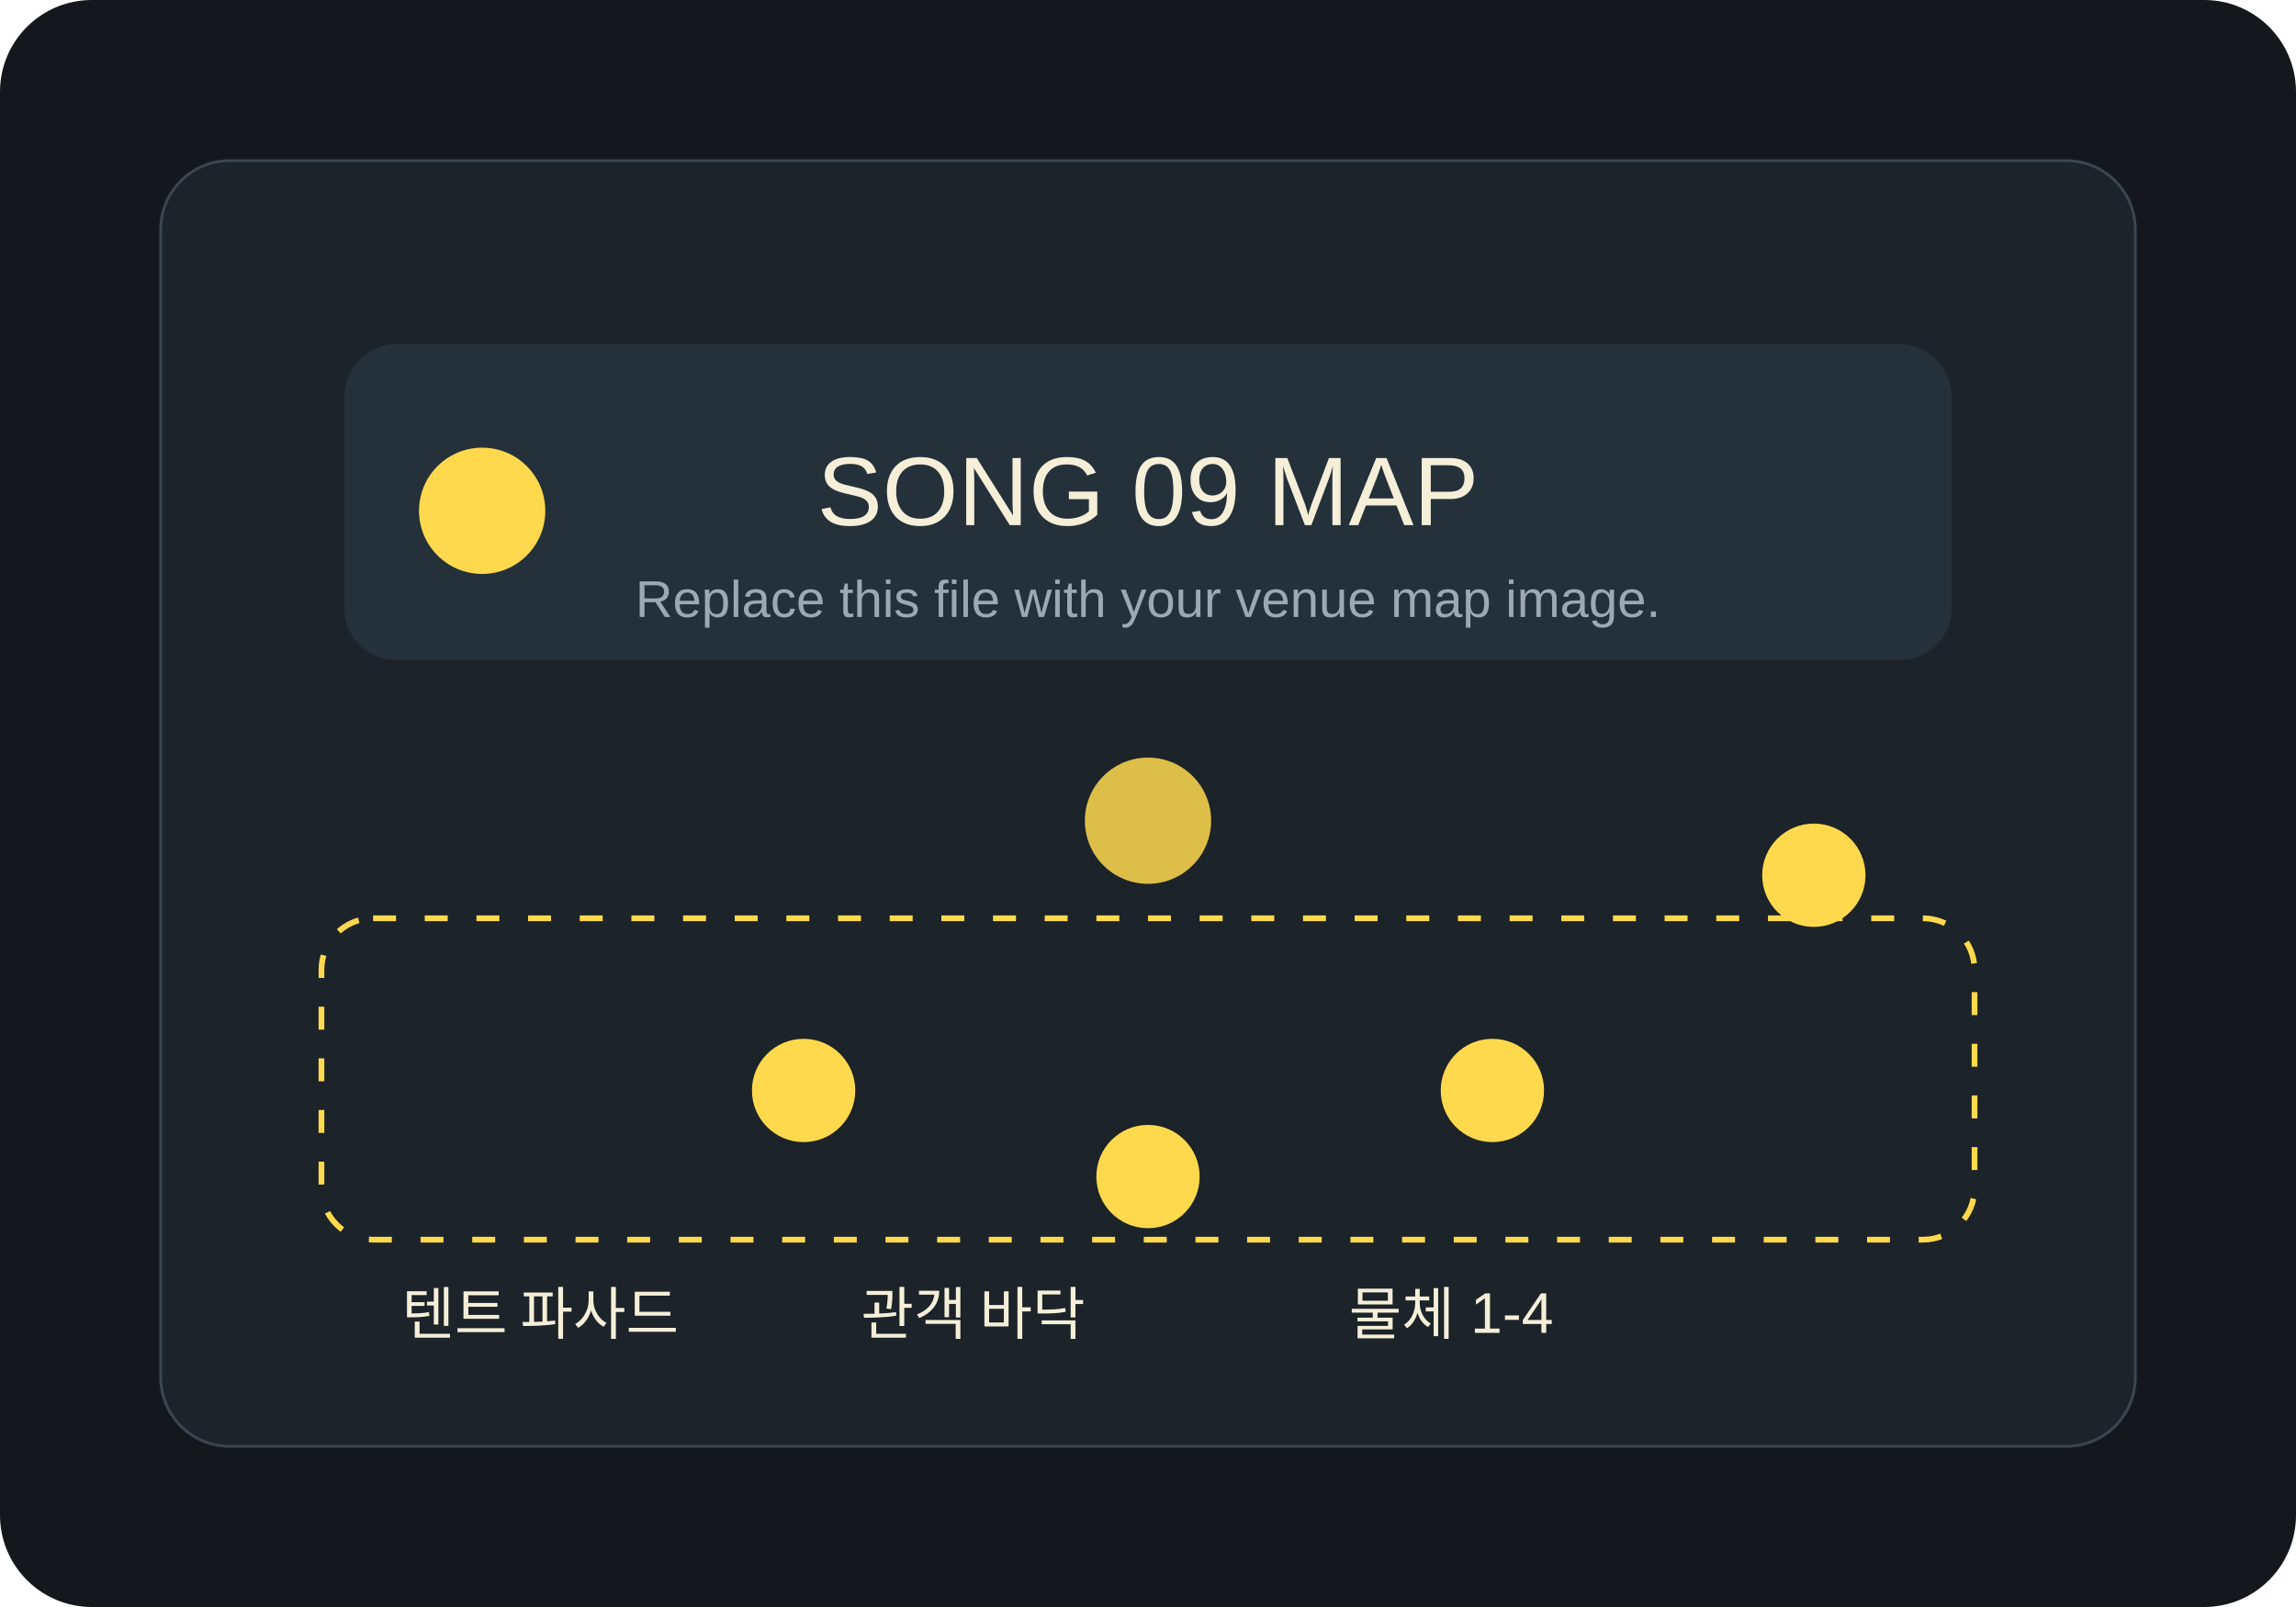
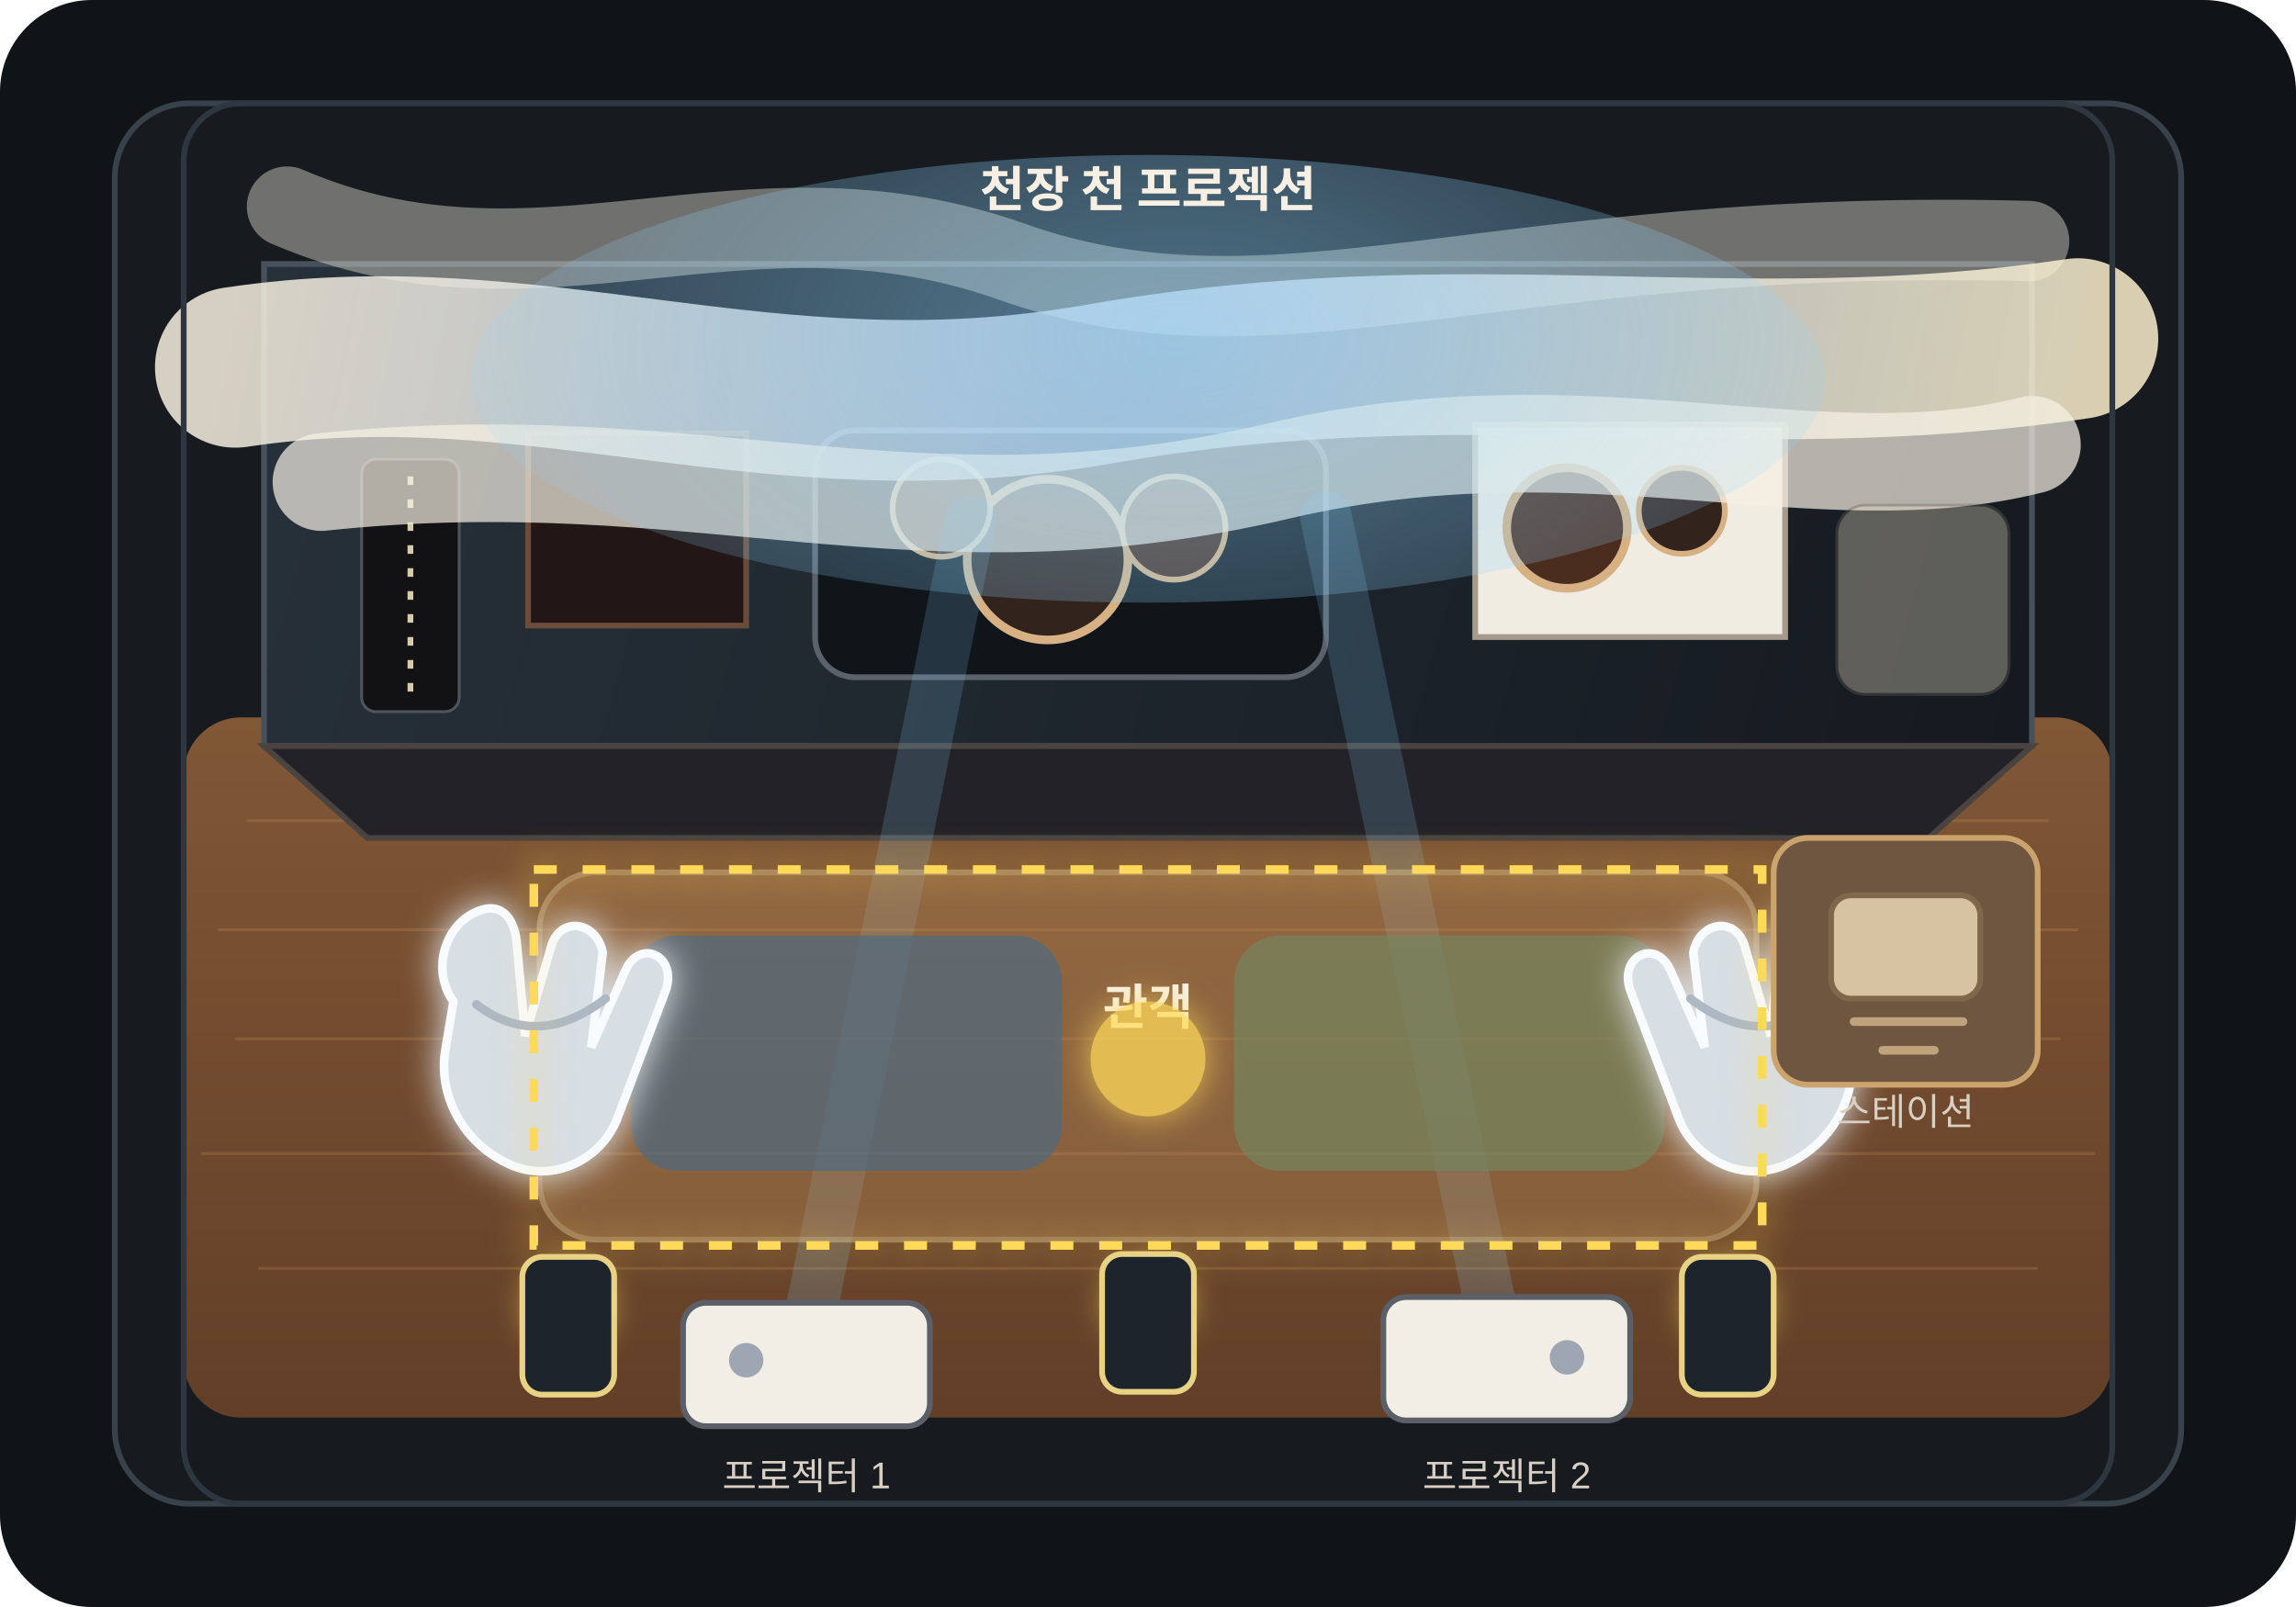
<svg xmlns="http://www.w3.org/2000/svg" viewBox="0 0 800 560" fill="none">
-   <rect width="800" height="560" rx="32" fill="#14181C" />
-   <rect x="56" y="56" width="688" height="448" rx="24" fill="#1C2329" stroke="#3B454E" />
-   <rect x="120" y="120" width="560" height="110" rx="18" fill="#25313A" />
-   <text x="400" y="183" text-anchor="middle" fill="#F5EFD9" font-size="34" font-family="Arial">SONG 09 MAP</text>
-   <text x="400" y="215" text-anchor="middle" fill="#9DA8B3" font-size="18" font-family="Arial">Replace this file with your venue map image.</text>
-   <circle cx="168" cy="178" r="22" fill="#FFD94D">
-     <animate attributeName="opacity" values="1;0.35;1" dur="1.8s" repeatCount="indefinite" />
+   <defs>
+     <linearGradient id="wood" x1="0" y1="140" x2="0" y2="560" gradientUnits="userSpaceOnUse">
+       <stop stop-color="#8F633C" />
+       <stop offset="1" stop-color="#5A3824" />
+     </linearGradient>
+     <linearGradient id="stage" x1="92" y1="84" x2="708" y2="258" gradientUnits="userSpaceOnUse">
+       <stop stop-color="#27313A" />
+       <stop offset="1" stop-color="#151A20" />
+     </linearGradient>
+     <linearGradient id="fabric" x1="86" y1="54" x2="714" y2="176" gradientUnits="userSpaceOnUse">
+       <stop stop-color="#F8F1DF" stop-opacity="0.96" />
+       <stop offset="0.5" stop-color="#DDEAFF" stop-opacity="0.82" />
+       <stop offset="1" stop-color="#FFF4D2" stop-opacity="0.94" />
+     </linearGradient>
+     <radialGradient id="beamGlow" cx="0" cy="0" r="1" gradientUnits="userSpaceOnUse" gradientTransform="translate(410 118) rotate(90) scale(190 350)">
+       <stop stop-color="#8FD6FF" stop-opacity="0.48" />
+       <stop offset="1" stop-color="#8FD6FF" stop-opacity="0" />
+     </radialGradient>
+     <filter id="softGlow" x="-40%" y="-40%" width="180%" height="180%">
+       <feGaussianBlur stdDeviation="6" result="blur" />
+       <feMerge>
+         <feMergeNode in="blur" />
+         <feMergeNode in="SourceGraphic" />
+       </feMerge>
+     </filter>
+     <style>
+       .label { font-family: Arial, sans-serif; font-size: 17px; font-weight: 700; fill: #F7EFE3; }
+       .small { font-family: Arial, sans-serif; font-size: 13px; fill: #D8D0C4; }
+       .tiny { font-family: Arial, sans-serif; font-size: 11px; fill: #EFE6D8; }
+       .zone { stroke: #FFD95A; stroke-width: 3; stroke-dasharray: 8 9; filter: url(#softGlow); }
+       .candidate { fill: #FFD95A; }
+     </style>
+   </defs>
+   <rect width="800" height="560" rx="32" fill="#111417" />
+   <rect x="40" y="36" width="720" height="488" rx="26" fill="#171B20" stroke="#39414A" stroke-width="2" />
+   <rect x="64" y="250" width="672" height="244" rx="20" fill="url(#wood)" />
+   <g opacity="0.22">
+     <path d="M86 286H714" stroke="#C9975D" />
+     <path d="M76 324H724" stroke="#D2A06A" />
+     <path d="M82 362H718" stroke="#C9975D" />
+     <path d="M70 402H730" stroke="#D2A06A" />
+     <path d="M90 442H710" stroke="#C9975D" />
+   </g>
+   <path d="M92 92H708V260H92V92Z" fill="url(#stage)" stroke="#47515C" stroke-width="2" />
+   <path d="M92 260H708L672 292H128L92 260Z" fill="#232226" stroke="#4B4340" stroke-width="2" />
+   <rect x="284" y="150" width="178" height="86" rx="14" fill="#10151A" stroke="#5B626B" stroke-width="2" />
+   <circle cx="365" cy="195" r="28" fill="#33231D" stroke="#D7B083" stroke-width="3" />
+   <circle cx="409" cy="184" r="18" fill="#4B2D20" stroke="#D7B083" stroke-width="2" />
+   <circle cx="328" cy="177" r="17" fill="#4B2D20" stroke="#D7B083" stroke-width="2" />
+   <path d="M514 148H622V222H514V148Z" fill="#F1ECE2" stroke="#A59A8C" stroke-width="2" />
+   <circle cx="546" cy="184" r="21" fill="#4B2D20" stroke="#D7B083" stroke-width="3" />
+   <circle cx="586" cy="178" r="15" fill="#33231D" stroke="#D7B083" stroke-width="2" />
+   <path d="M184 151H260V218H184V151Z" fill="#221716" stroke="#6B4B39" stroke-width="2" />
+   <rect x="126" y="160" width="34" height="88" rx="5" fill="#121214" stroke="#50555B" />
+   <path d="M143 166V242" stroke="#D7CBAE" stroke-width="2" stroke-dasharray="3 5" />
+   <path d="M100 72C188 110 258 58 352 91C444 124 521 79 707 84" stroke="#EBE7DA" stroke-width="28" stroke-linecap="round" opacity="0.42" />
+   <path d="M82 128C188 112 266 154 382 134C513 111 603 136 724 118" stroke="url(#fabric)" stroke-width="56" stroke-linecap="round" opacity="0.88" />
+   <path d="M112 168C244 154 319 194 446 164C554 139 633 174 708 155" stroke="#F7F1E4" stroke-width="34" stroke-linecap="round" opacity="0.7" />
+   <ellipse cx="400" cy="132" rx="236" ry="78" fill="url(#beamGlow)" />
+   <text x="400" y="72" text-anchor="middle" class="label">천장 천 프로젝션</text>
+   <path d="M280 470L338 182" stroke="#8BD7FF" stroke-width="18" stroke-linecap="round" opacity="0.17" />
+   <path d="M522 468L462 180" stroke="#8BD7FF" stroke-width="18" stroke-linecap="round" opacity="0.17" />
+   <rect x="238" y="454" width="86" height="43" rx="8" fill="#F1EEE5" stroke="#5B6068" stroke-width="2" />
+   <circle cx="260" cy="474" r="6" fill="#9EA6B2" />
+   <rect x="482" y="452" width="86" height="43" rx="8" fill="#F1EEE5" stroke="#5B6068" stroke-width="2" />
+   <circle cx="546" cy="473" r="6" fill="#9EA6B2" />
+   <text x="281" y="519" text-anchor="middle" class="small">프로젝터 1</text>
+   <text x="525" y="519" text-anchor="middle" class="small">프로젝터 2</text>
+   <rect x="188" y="304" width="424" height="128" rx="20" fill="#B68A57" opacity="0.38" stroke="#ECD3A2" stroke-width="2" />
+   <rect x="220" y="326" width="150" height="82" rx="16" fill="#4D6A82" opacity="0.7" />
+   <rect x="430" y="326" width="150" height="82" rx="16" fill="#74845E" opacity="0.7" />
+   <g filter="url(#softGlow)">
+     <path d="M158 349C150 338 155 321 168 317C175 315 179 320 180 328L183 361L192 330C195 319 208 321 210 332L206 365L218 338C223 327 236 333 232 345L215 390C209 405 191 413 176 405C162 398 153 383 155 367L158 349Z" fill="#D7DEE4" stroke="#F8FBFF" stroke-width="3" />
+     <path d="M642 349C650 338 645 321 632 317C625 315 621 320 620 328L617 361L608 330C605 319 592 321 590 332L594 365L582 338C577 327 564 333 568 345L585 390C591 405 609 413 624 405C638 398 647 383 645 367L642 349Z" fill="#D7DEE4" stroke="#F8FBFF" stroke-width="3" />
+     <path d="M166 350C179 360 194 361 211 348" stroke="#AEB8C2" stroke-width="3" stroke-linecap="round" />
+     <path d="M634 350C621 360 606 361 589 348" stroke="#AEB8C2" stroke-width="3" stroke-linecap="round" />
+   </g>
+   <path class="zone" d="M186 303H614V434H186V303Z" fill="none" />
+   <text x="400" y="357" text-anchor="middle" class="label">관객</text>
+   <g filter="url(#softGlow)">
+     <circle class="candidate" cx="198" cy="455" r="13" />
+     <circle class="candidate" cx="602" cy="455" r="13" />
+     <circle class="candidate" cx="400" cy="454" r="13" />
+   </g>
+   <rect x="182" y="438" width="32" height="48" rx="7" fill="#1D242C" stroke="#E8D385" stroke-width="2" />
+   <rect x="586" y="438" width="32" height="48" rx="7" fill="#1D242C" stroke="#E8D385" stroke-width="2" />
+   <rect x="384" y="437" width="32" height="48" rx="7" fill="#1D242C" stroke="#E8D385" stroke-width="2" />
+   <rect x="618" y="292" width="92" height="86" rx="12" fill="#6F5640" stroke="#CBA36C" stroke-width="2" />
+   <rect x="638" y="312" width="52" height="36" rx="7" fill="#D7C2A2" stroke="#7F674A" stroke-width="2" />
+   <path d="M646 356H684" stroke="#BFA37C" stroke-width="3" stroke-linecap="round" />
+   <path d="M656 366H674" stroke="#BFA37C" stroke-width="3" stroke-linecap="round" />
+   <text x="664" y="392" text-anchor="middle" class="small">스테이션</text>
+   <rect x="640" y="176" width="60" height="66" rx="10" fill="#E9DCC4" opacity="0.35" stroke="#6A6258" />
+   <circle cx="400" cy="369" r="20" fill="#FFD95A" opacity="0.75" filter="url(#softGlow)">
+     <animate attributeName="opacity" values="0.8;0.28;0.8" dur="2.4s" repeatCount="indefinite" />
  </circle>
-   <circle cx="632" cy="305" r="18" fill="#FFD94D">
-     <animate attributeName="opacity" values="1;0.35;1" dur="1.8s" repeatCount="indefinite" />
-   </circle>
-   <circle cx="280" cy="380" r="18" fill="#FFD94D" />
-   <circle cx="400" cy="410" r="18" fill="#FFD94D" />
-   <circle cx="520" cy="380" r="18" fill="#FFD94D">
-     <animate attributeName="opacity" values="1;0.35;1" dur="1.8s" repeatCount="indefinite" />
-   </circle>
-   <circle cx="400" cy="286" r="22" fill="#FFD94D" opacity="0.85" />
-   <text x="140" y="465" fill="#F5EFD9" font-size="20" font-family="Arial">텐트 파사드</text>
-   <text x="300" y="465" fill="#F5EFD9" font-size="20" font-family="Arial">관객 바닥</text>
-   <text x="470" y="465" fill="#F5EFD9" font-size="20" font-family="Arial">물체 1-4</text>
-   <rect x="112" y="320" width="576" height="112" rx="18" stroke="#FFD94D" stroke-width="2" stroke-dasharray="8 10" />
+   <rect x="64" y="36" width="672" height="488" rx="20" stroke="#2E363F" stroke-width="2" />
</svg>
